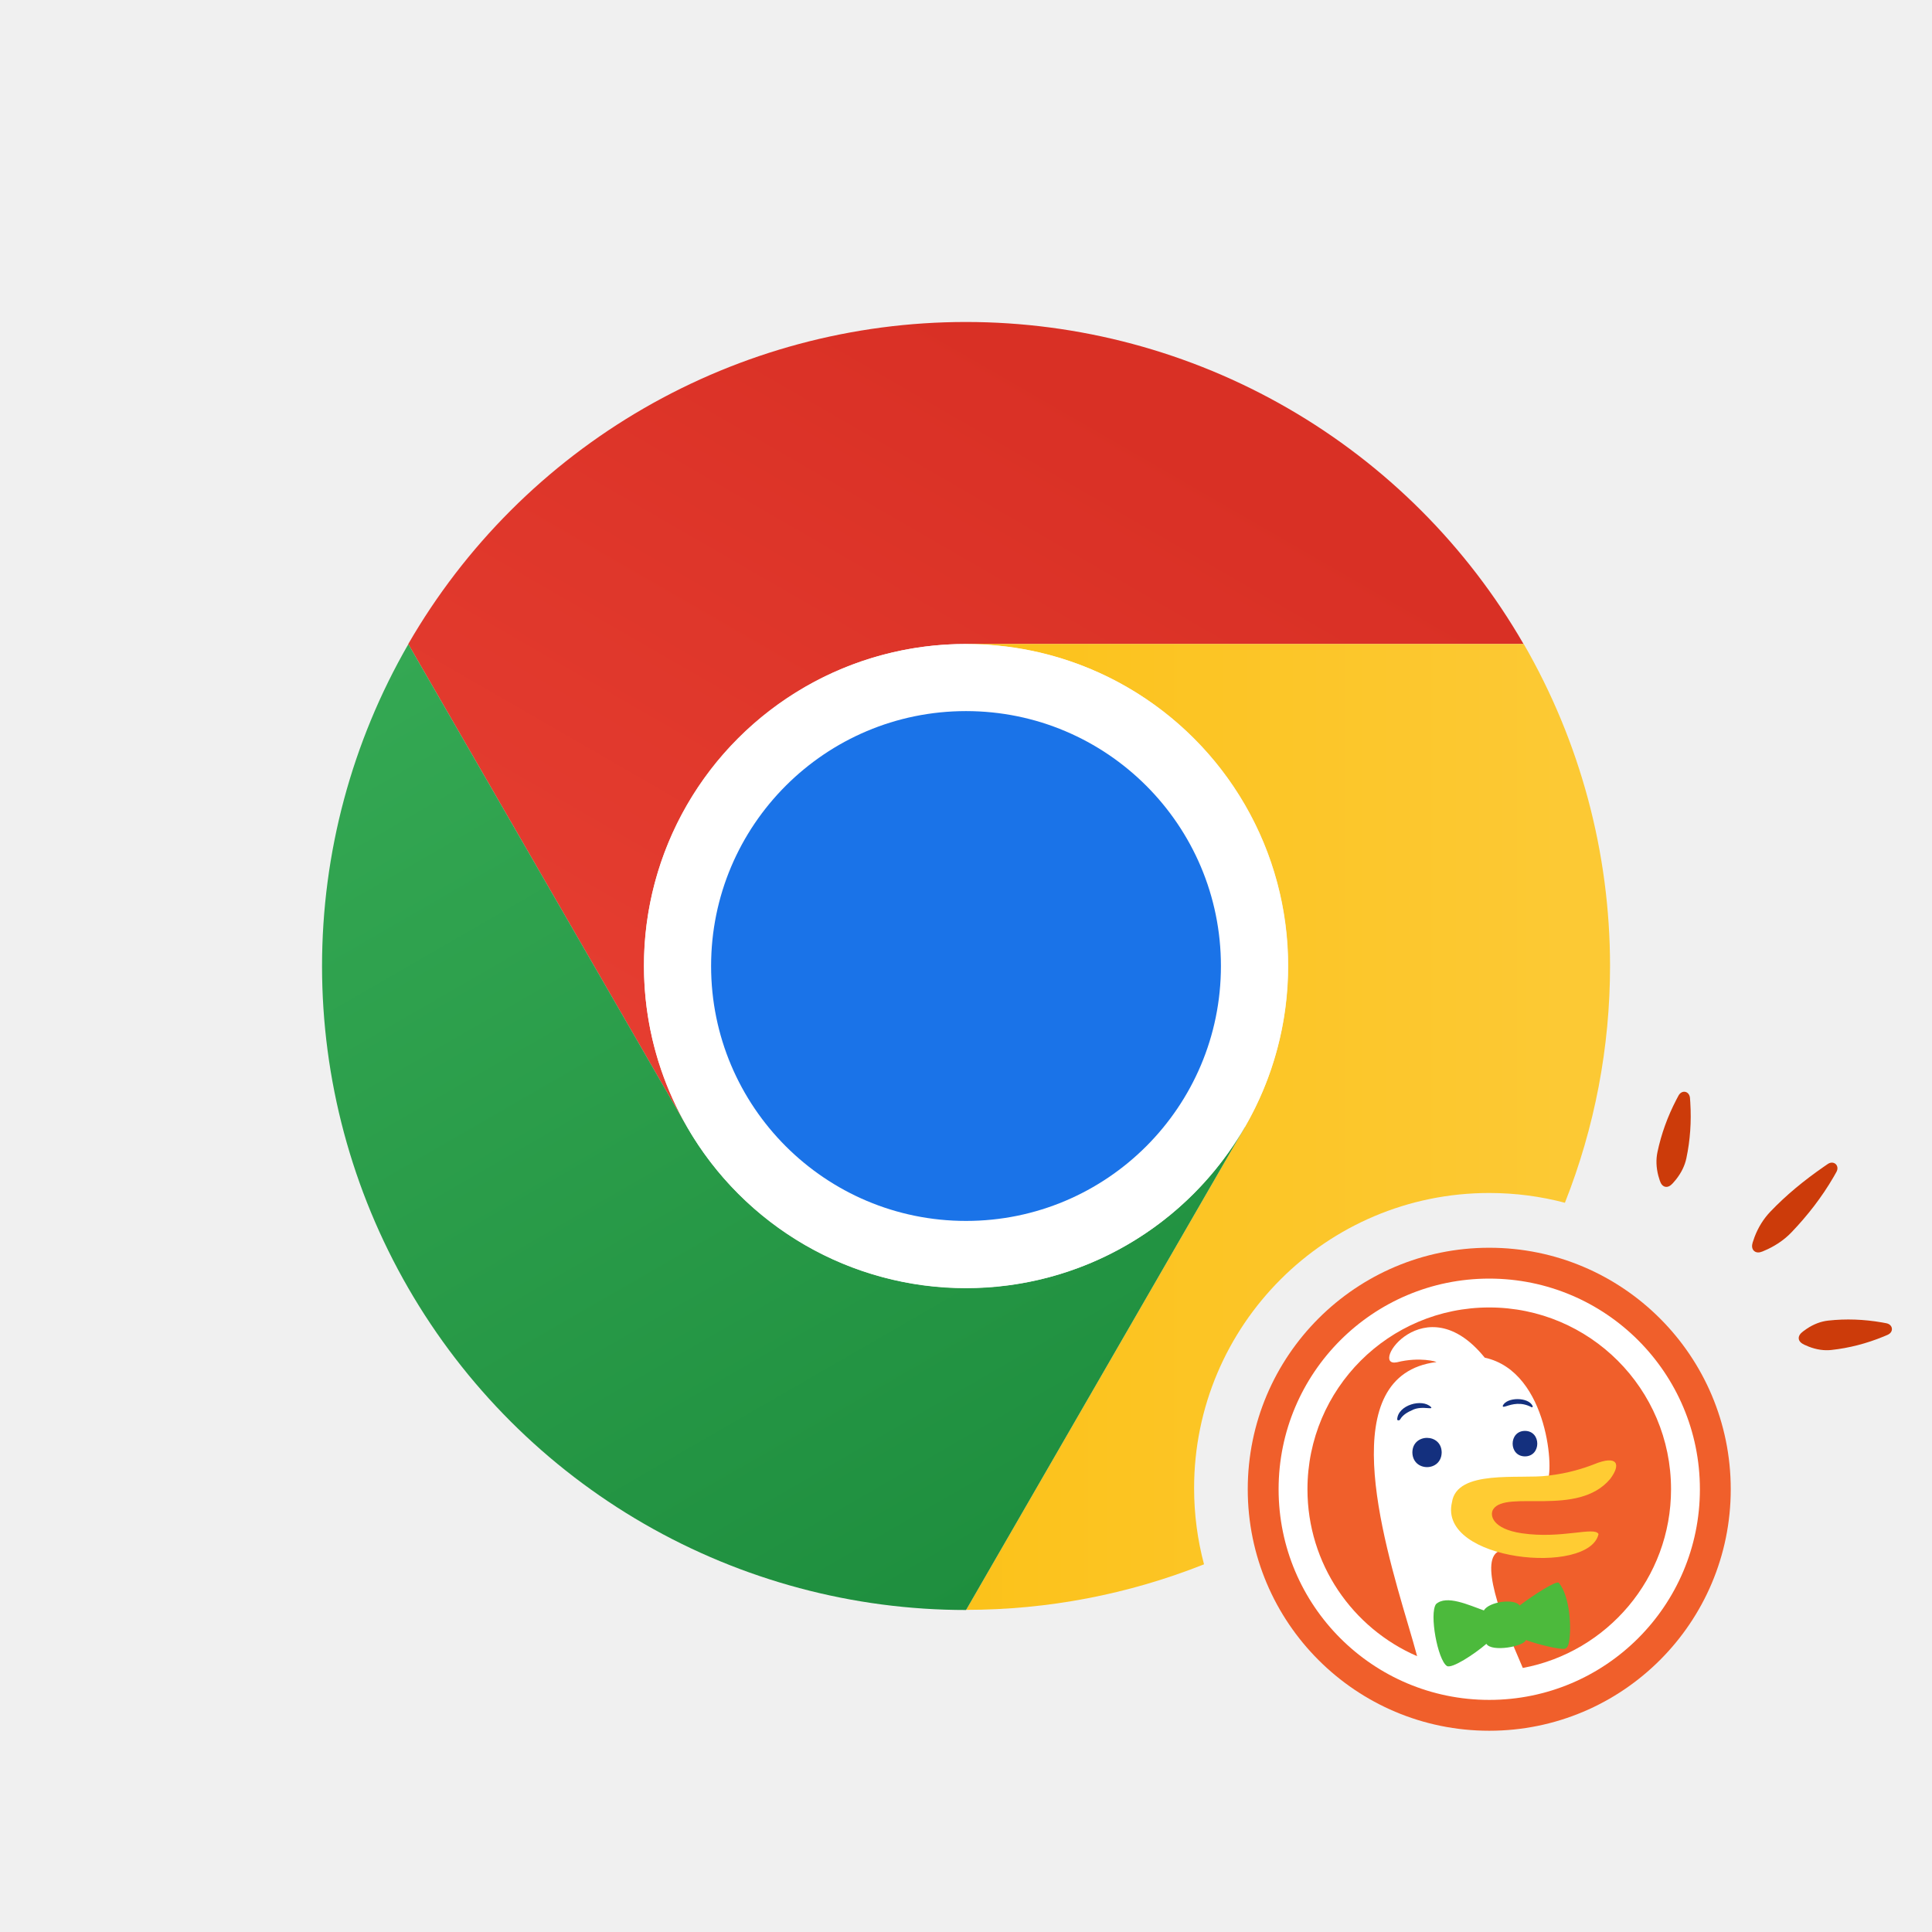
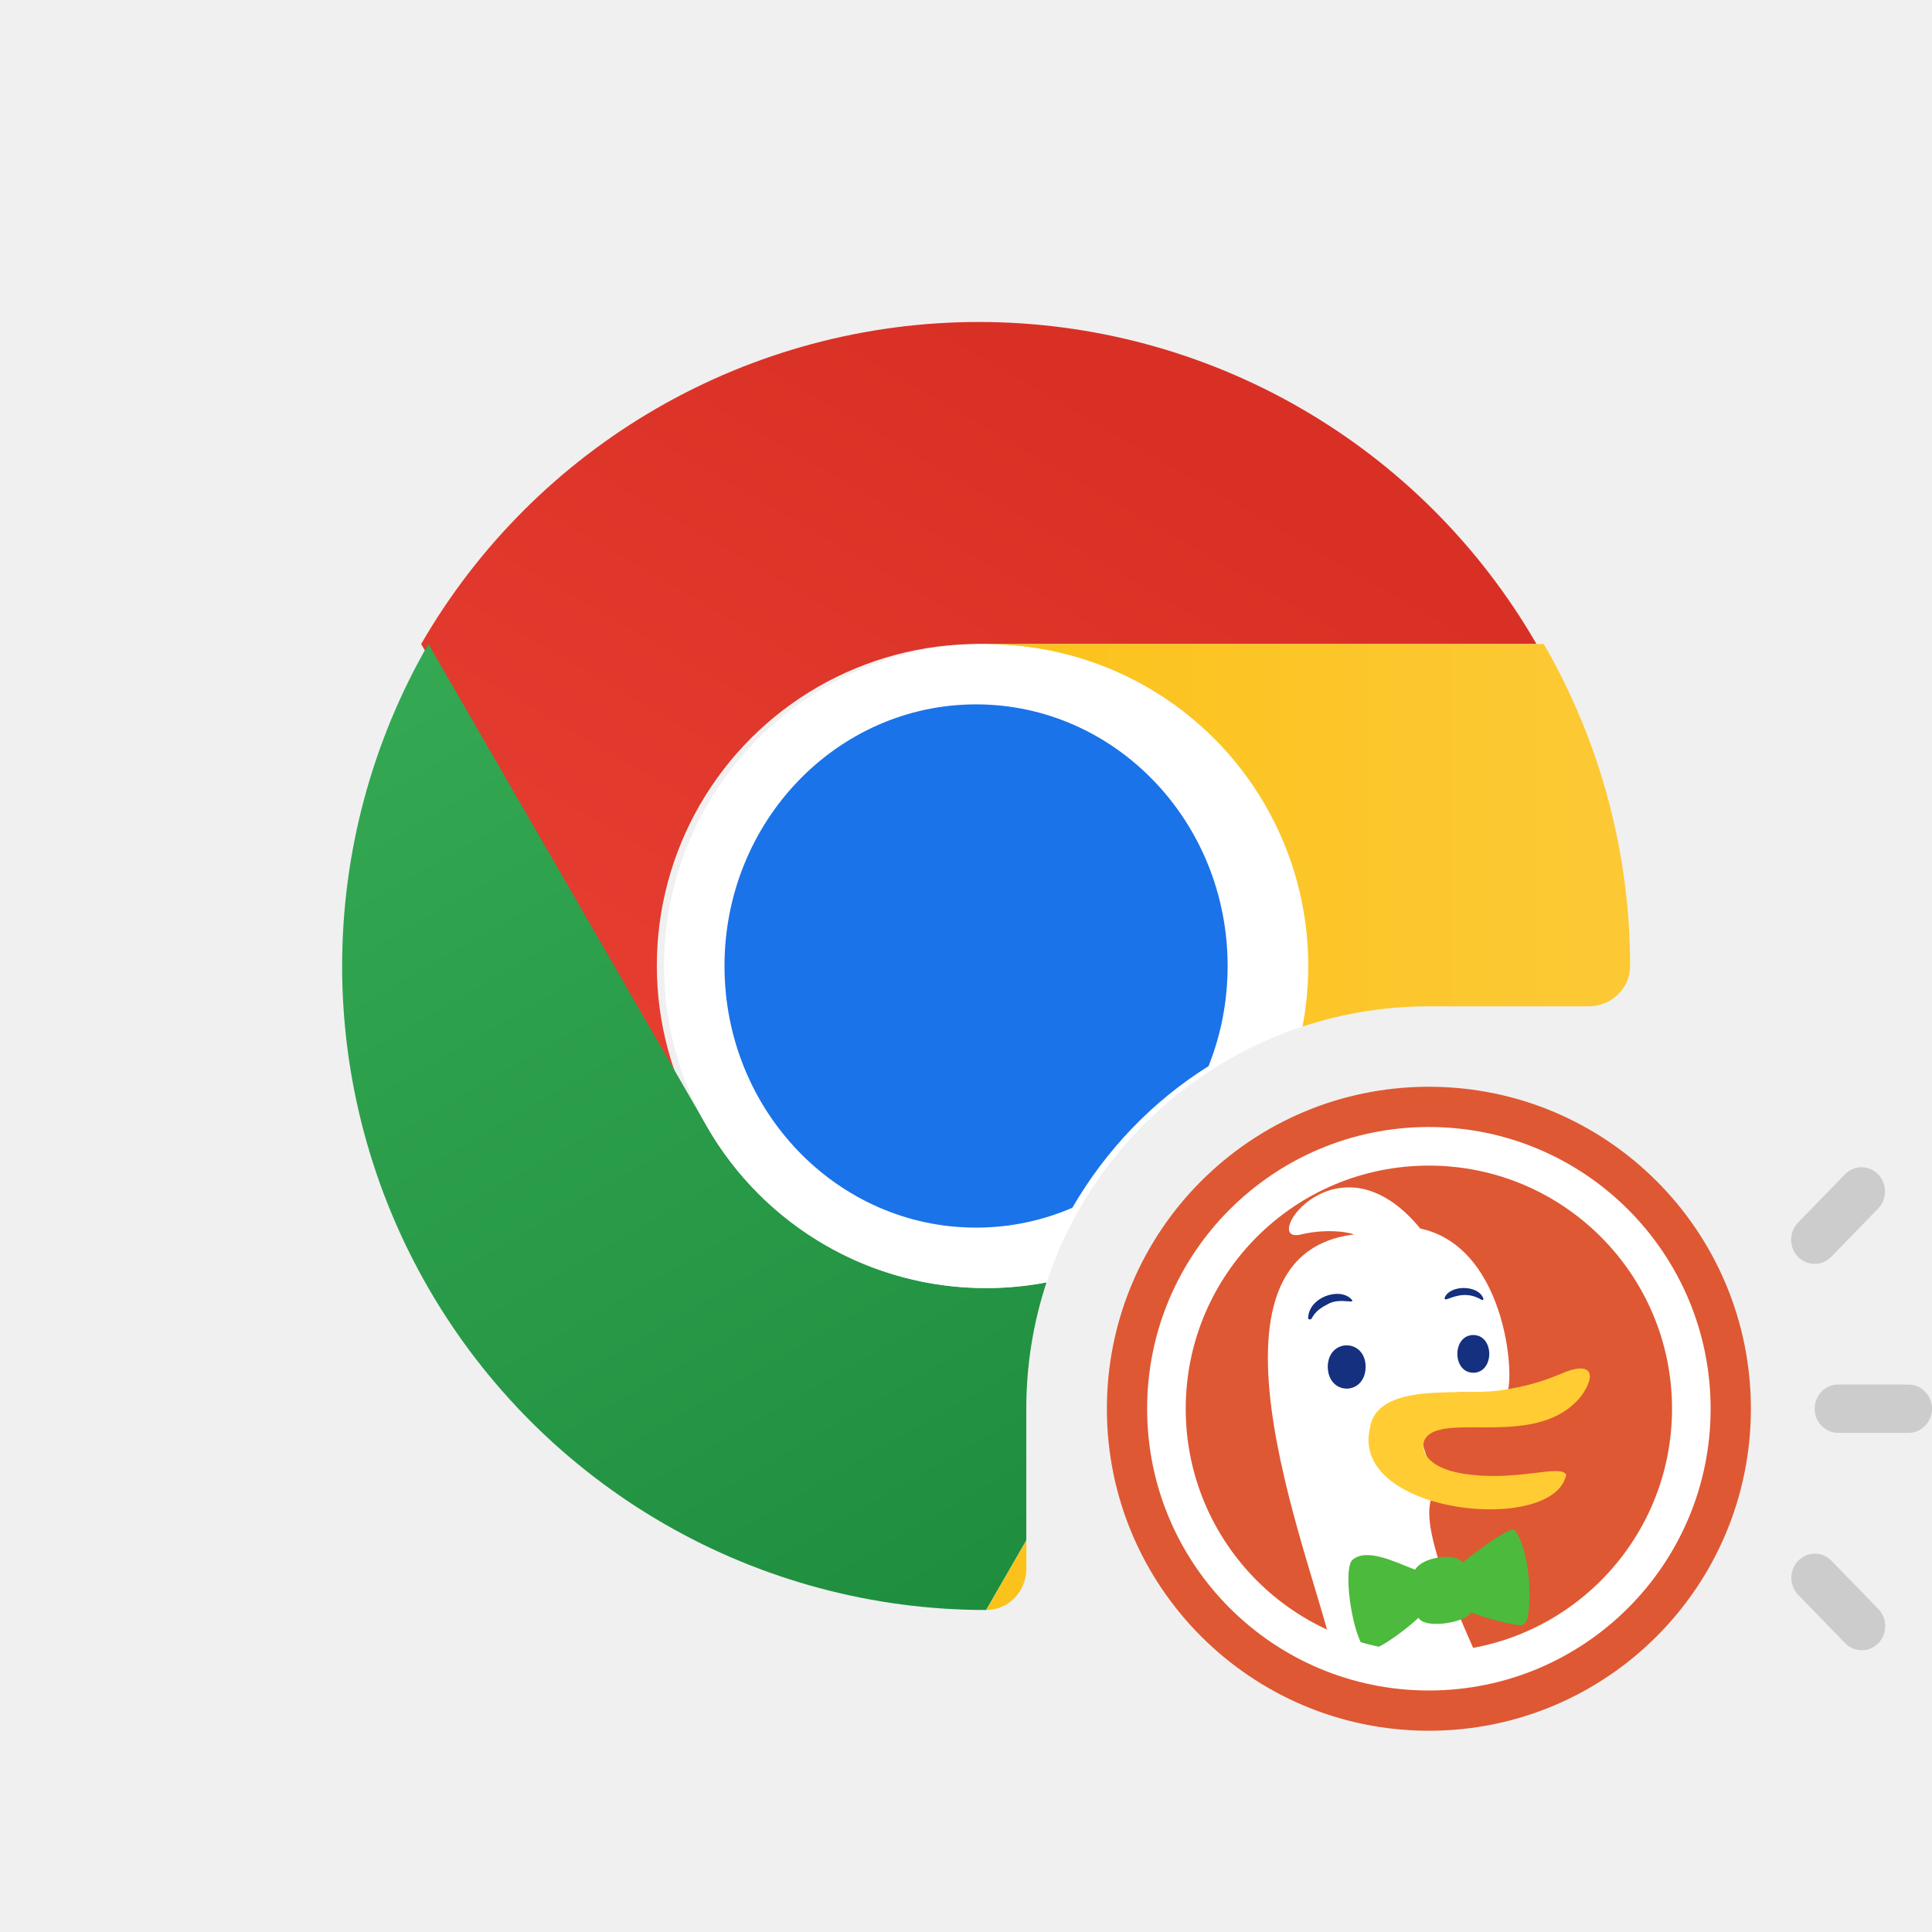
<svg xmlns="http://www.w3.org/2000/svg" width="96" height="96" viewBox="0 0 96 96" fill="none">
-   <path d="M47.995 31.999L75.703 31.999C72.896 27.134 68.857 23.094 63.992 20.286C59.128 17.477 53.61 15.999 47.993 15.999C42.376 15.999 36.858 17.479 31.994 20.288C27.13 23.097 23.092 27.138 20.285 32.003L34.139 55.999L34.151 55.996C32.742 53.566 31.998 50.807 31.995 47.997C31.992 45.188 32.73 42.427 34.133 39.994C35.537 37.56 37.558 35.54 39.991 34.136C42.425 32.733 45.186 31.995 47.995 31.999Z" fill="url(#paint0_linear_12697_79597)" />
-   <path d="M75.712 31.997C78.522 36.861 80.001 42.378 80.002 47.995C80.003 52.039 79.237 56.031 77.76 59.765C76.561 59.448 75.3 59.279 74.001 59.279C65.901 59.279 59.334 65.845 59.334 73.945C59.334 75.254 59.506 76.523 59.827 77.73C56.078 79.22 52.068 79.993 48.006 79.993L61.86 55.997C63.267 53.566 64.01 50.806 64.011 47.997C64.012 45.188 63.273 42.427 61.867 39.995C60.462 37.562 58.44 35.543 56.005 34.141C53.571 32.739 50.809 32.004 48 32.009L48.003 31.997H75.712Z" fill="url(#paint1_linear_12697_79597)" />
-   <path d="M34.145 56.004L20.29 32.008C17.481 36.872 16.002 42.39 16.002 48.007C16.002 53.624 17.48 59.142 20.289 64.006C23.098 68.87 27.138 72.909 32.003 75.716C36.868 78.524 42.386 80.001 48.003 80L61.857 56.004L61.848 55.995C60.448 58.43 58.431 60.454 55.999 61.861C53.568 63.269 50.809 64.01 47.999 64.011C45.19 64.012 42.43 63.272 39.997 61.867C37.565 60.461 35.546 58.439 34.145 56.004Z" fill="url(#paint2_linear_12697_79597)" />
-   <path d="M48 64C56.837 64 64 56.837 64 48C64 39.163 56.837 32 48 32C39.163 32 32 39.163 32 48C32 56.837 39.163 64 48 64Z" fill="white" />
-   <path d="M48.001 60.667C54.996 60.667 60.667 54.996 60.667 48.001C60.667 41.005 54.996 35.334 48.001 35.334C41.005 35.334 35.334 41.005 35.334 48.001C35.334 54.996 41.005 60.667 48.001 60.667Z" fill="#1A73E8" />
-   <path d="M90.846 65.619C91.722 65.523 92.612 65.554 93.515 65.711C93.586 65.724 93.657 65.737 93.729 65.751C93.797 65.764 93.863 65.792 93.915 65.838C93.967 65.885 94 65.947 94.007 66.013C94.015 66.079 93.996 66.146 93.955 66.203C93.914 66.259 93.855 66.3 93.792 66.328C93.725 66.357 93.658 66.385 93.592 66.413C92.743 66.761 91.881 66.983 91.005 67.079C90.639 67.119 90.263 67.064 89.876 66.914C89.803 66.886 89.73 66.854 89.656 66.819C89.587 66.786 89.521 66.747 89.47 66.696C89.418 66.644 89.386 66.584 89.379 66.518C89.371 66.453 89.39 66.386 89.429 66.325C89.468 66.263 89.525 66.211 89.584 66.164C89.649 66.114 89.714 66.067 89.779 66.024C90.124 65.794 90.48 65.659 90.846 65.619Z" fill="#CC3B0A" />
-   <path d="M91.023 57.77C91.094 57.77 91.162 57.795 91.213 57.841C91.263 57.887 91.294 57.952 91.301 58.023C91.307 58.094 91.288 58.165 91.254 58.227C91.209 58.309 91.164 58.389 91.117 58.47C90.526 59.49 89.81 60.404 89.026 61.225C88.698 61.569 88.305 61.847 87.844 62.068C87.757 62.109 87.668 62.148 87.575 62.186C87.504 62.215 87.428 62.235 87.353 62.233C87.277 62.23 87.208 62.204 87.157 62.157C87.105 62.11 87.073 62.044 87.063 61.969C87.053 61.894 87.066 61.816 87.088 61.743C87.118 61.647 87.149 61.553 87.184 61.462C87.369 60.978 87.632 60.56 87.963 60.212C88.758 59.378 89.642 58.657 90.597 57.993C90.673 57.94 90.748 57.888 90.825 57.836C90.883 57.797 90.952 57.771 91.023 57.77Z" fill="#CC3B0A" />
-   <path d="M83.546 54.287C83.607 54.252 83.675 54.24 83.741 54.254C83.806 54.267 83.864 54.306 83.905 54.363C83.947 54.42 83.968 54.489 83.974 54.558C83.98 54.633 83.985 54.708 83.99 54.783C84.049 55.73 83.985 56.652 83.796 57.547C83.717 57.922 83.544 58.276 83.278 58.611C83.228 58.674 83.174 58.736 83.118 58.798C83.066 58.853 83.009 58.905 82.944 58.939C82.879 58.972 82.81 58.984 82.745 58.97C82.679 58.956 82.621 58.917 82.575 58.861C82.529 58.804 82.499 58.733 82.474 58.661C82.447 58.582 82.422 58.504 82.402 58.426C82.294 58.012 82.28 57.618 82.359 57.243C82.548 56.348 82.861 55.479 83.299 54.637C83.334 54.57 83.369 54.504 83.405 54.438C83.439 54.377 83.485 54.322 83.546 54.287Z" fill="#CC3B0A" />
-   <path d="M62 74C62 67.373 67.373 62 74 62C80.627 62 86 67.373 86 74C86 80.627 80.627 86 74 86C67.373 86 62 80.627 62 74Z" fill="#F05F2B" />
-   <path fill-rule="evenodd" clip-rule="evenodd" d="M74 63.533C68.219 63.533 63.533 68.219 63.533 74C63.533 79.781 68.219 84.467 74 84.467C79.781 84.467 84.467 79.781 84.467 74C84.467 68.219 79.781 63.533 74 63.533ZM64.967 74C64.967 69.011 69.011 64.967 74 64.967C78.989 64.967 83.033 69.011 83.033 74C83.033 78.419 79.859 82.097 75.667 82.88C74.578 80.378 73.442 77.382 74.553 77.051C73.231 74.666 73.498 73.1 76.243 73.583L76.247 73.583C76.555 73.618 76.788 73.645 76.861 73.598C77.233 73.362 77.002 68.167 73.775 67.461C70.805 63.787 67.978 67.978 69.412 67.691C70.559 67.404 71.411 67.669 71.371 67.68C66.305 68.319 68.661 76.301 69.961 80.707C70.14 81.313 70.299 81.852 70.416 82.294C67.21 80.907 64.967 77.715 64.967 74Z" fill="white" />
-   <path d="M77.967 81.567C77.935 81.773 77.864 81.91 77.738 81.929C77.499 81.966 76.427 81.721 75.818 81.489C75.749 81.808 74.117 82.109 73.858 81.681C73.266 82.193 72.131 82.936 71.894 82.781C71.44 82.483 71.012 80.192 71.354 79.708C71.874 79.236 72.966 79.75 73.732 80.021C73.992 79.582 75.25 79.415 75.511 79.776C76.199 79.253 77.347 78.515 77.459 78.65C78.017 79.323 78.088 80.923 77.967 81.567L77.967 81.567Z" fill="#4CBA3C" />
-   <path fill-rule="evenodd" clip-rule="evenodd" d="M72.147 74.652C72.381 72.991 75.52 73.511 76.923 73.324C77.946 73.205 78.705 72.954 79.211 72.757C80.372 72.281 80.569 72.754 80.002 73.496C78.399 75.396 74.835 74.013 74.197 74.996C74.01 75.287 74.154 75.972 75.621 76.188C77.601 76.479 79.229 75.837 79.43 76.225C78.978 78.299 71.457 77.593 72.146 74.653L72.147 74.652Z" fill="#FFCC33" />
-   <path d="M76.154 69.86C75.947 69.41 74.879 69.413 74.675 69.842C74.657 69.931 74.731 69.908 74.873 69.863C75.121 69.785 75.576 69.642 76.1 69.922C76.141 69.94 76.181 69.897 76.154 69.86Z" fill="#14307E" />
-   <path d="M70.939 69.968C70.74 69.954 70.419 69.93 70.153 70.078C69.763 70.244 69.637 70.423 69.561 70.546C69.534 70.591 69.426 70.586 69.426 70.533C69.452 69.817 70.666 69.472 71.107 69.917C71.16 69.984 71.082 69.978 70.939 69.968Z" fill="#14307E" />
-   <path d="M75.774 72.367C74.958 72.363 74.958 71.104 75.774 71.1C76.591 71.104 76.591 72.363 75.774 72.367Z" fill="#14307E" />
-   <path d="M71.636 72.172C71.62 73.143 70.197 73.143 70.18 72.172C70.185 71.205 71.632 71.206 71.636 72.172Z" fill="#14307E" />
+   <path d="M48.637 31.999L76.346 31.999C73.538 27.134 69.499 23.094 64.634 20.286C59.77 17.477 54.252 15.999 48.635 15.999C43.018 15.999 37.5 17.479 32.636 20.288C27.773 23.097 23.734 27.138 20.927 32.003L34.781 55.999L34.793 55.996C33.384 53.566 32.64 50.807 32.637 47.997C32.634 45.188 33.372 42.427 34.775 39.994C36.179 37.56 38.2 35.54 40.633 34.136C43.067 32.733 45.828 31.995 48.637 31.999Z" fill="url(#paint0_linear_5928_6994)" />
+   <path d="M21.288 32L35.142 56C36.543 58.435 38.562 60.458 40.994 61.864C43.426 63.27 46.186 64.01 48.996 64.009C50.008 64.008 51.014 63.912 52 63.723C51.349 65.697 50.996 67.806 50.996 69.999V76.541L49 80C43.383 80.002 37.865 78.524 33 75.716C28.136 72.908 24.096 68.868 21.287 64.003C18.478 59.138 17 53.619 17 48.002C17 42.384 18.479 36.865 21.288 32Z" fill="url(#paint1_linear_5928_6994)" />
+   <path d="M52.007 63.718C51.033 63.903 50.028 64 49 64C40.163 64 33 56.837 33 48C33 39.163 40.163 32 49 32C57.837 32 65 39.163 65 48C65 49.028 64.903 50.033 64.718 51.007C58.725 52.987 53.987 57.725 52.007 63.718Z" fill="white" />
+   <path d="M53.285 60.013C51.812 60.649 50.195 61 48.5 61C41.596 61 36 55.18 36 48C36 40.82 41.596 35 48.5 35C55.404 35 61 40.82 61 48C61 49.763 60.663 51.444 60.051 52.977C57.28 54.71 54.952 57.132 53.285 60.013Z" fill="#1A73E8" />
+   <path d="M51 76.545L49.006 80C50.128 80 51 79.064 51 77.942V76.545Z" fill="url(#paint2_linear_5928_6994)" />
+   <path d="M78.932 50.004C80.059 50.004 81 49.127 81 48C80.999 42.382 79.519 36.864 76.71 32L49.003 32L49 32.012C51.809 32.007 54.57 32.742 57.005 34.144C59.439 35.547 61.461 37.566 62.866 39.998C64.272 42.431 65.011 45.191 65.01 48.001C65.009 49.015 64.912 50.022 64.723 51.009C66.697 50.357 68.806 50.004 70.999 50.004H78.932Z" fill="url(#paint3_linear_5928_6994)" />
+   <path d="M92.501 58C92.799 58 93.096 58.12 93.324 58.354C93.778 58.822 93.778 59.584 93.324 60.052L90.991 62.451C90.536 62.919 89.796 62.919 89.341 62.451C88.886 61.983 88.886 61.221 89.341 60.754L91.674 58.354C91.901 58.12 92.198 58 92.496 58H92.501Z" fill="#CCCCCC" />
+   <path d="M91.335 68.798H94.834C95.475 68.798 96 69.338 96 69.998C96 70.658 95.475 71.198 94.834 71.198H91.335C90.694 71.198 90.169 70.658 90.169 69.998C90.169 69.338 90.694 68.798 91.335 68.798Z" fill="#CCCCCC" />
+   <path d="M89.353 77.552C89.58 77.318 89.878 77.198 90.175 77.198H90.181C90.478 77.198 90.776 77.318 91.003 77.552L93.335 79.951C93.79 80.419 93.79 81.181 93.335 81.649C92.881 82.117 92.14 82.117 91.685 81.649L89.353 79.249C88.898 78.781 88.898 78.02 89.353 77.552Z" fill="#CCCCCC" />
+   <path d="M55 70C55 61.163 62.163 54 71 54C79.837 54 87 61.163 87 70C87 78.837 79.837 86 71 86C62.163 86 55 78.837 55 70Z" fill="#DE5833" />
+   <path d="M74.817 69.317C74.717 69.38 74.394 69.344 73.968 69.296C70.194 68.646 69.826 70.757 71.644 73.971C69.998 74.452 71.94 79.107 73.523 82.602C71.791 83.204 68.603 83.074 67.128 82.541C67.126 82.533 67.123 82.525 67.121 82.517C66.797 82.4 66.395 82.401 66.208 82.15C65.7 78.73 58.623 62.41 67.27 61.341C67.324 61.325 66.153 60.968 64.576 61.355C62.604 61.742 66.491 56.093 70.574 61.045C75.011 61.996 75.329 68.998 74.818 69.317L74.817 69.317Z" fill="white" />
+   <path d="M75.933 80.223C75.891 80.519 75.797 80.717 75.629 80.745C75.312 80.797 73.891 80.444 73.084 80.111C72.992 80.569 70.828 81.003 70.485 80.387C69.699 81.125 68.195 82.194 67.88 81.97C67.278 81.542 66.711 78.244 67.164 77.547C67.853 76.867 69.301 77.607 70.317 77.998C70.662 77.365 72.33 77.125 72.676 77.644C73.588 76.891 75.111 75.829 75.259 76.023C76 76.992 76.094 79.295 75.933 80.223Z" fill="#4CBA3C" />
+   <path fill-rule="evenodd" clip-rule="evenodd" d="M68.061 71.012C68.375 68.614 72.582 69.364 74.463 69.095C75.834 68.924 76.852 68.561 77.529 68.277C79.085 67.589 79.35 68.272 78.589 69.344C76.441 72.086 71.664 70.09 70.808 71.508C70.558 71.928 70.752 72.917 72.717 73.228C75.372 73.649 77.553 72.722 77.823 73.282C77.217 76.275 67.136 75.256 68.06 71.013L68.061 71.012Z" fill="#FFCC33" />
+   <path d="M73.7 64.501C73.431 63.835 72.051 63.84 71.787 64.475C71.763 64.606 71.859 64.572 72.043 64.506C72.363 64.39 72.951 64.178 73.629 64.593C73.682 64.619 73.734 64.556 73.7 64.501Z" fill="#14307E" />
+   <path d="M66.956 64.66C66.7 64.639 66.284 64.605 65.94 64.824C65.436 65.07 65.273 65.334 65.175 65.516C65.139 65.583 65 65.576 65 65.497C65.034 64.438 66.603 63.927 67.174 64.585C67.243 64.684 67.141 64.676 66.956 64.66Z" fill="#14307E" />
+   <path d="M73.208 68.211C72.152 68.205 72.152 66.342 73.208 66.336C74.264 66.342 74.264 68.205 73.208 68.211Z" fill="#14307E" />
+   <path d="M67.858 67.922C67.837 69.359 65.997 69.359 65.976 67.922C65.982 66.492 67.852 66.493 67.858 67.922Z" fill="#14307E" />
+   <path fill-rule="evenodd" clip-rule="evenodd" d="M71 57.918C64.327 57.918 58.918 63.327 58.918 70C58.918 76.673 64.327 82.082 71 82.082C77.673 82.082 83.082 76.673 83.082 70C83.082 63.327 77.673 57.918 71 57.918ZM57 70C57 62.268 63.268 56 71 56C78.732 56 85 62.268 85 70C85 77.732 78.732 84 71 84C63.268 84 57 77.732 57 70Z" fill="white" />
  <defs>
-     <linearGradient id="paint0_linear_12697_79597" x1="72.247" y1="30.002" x2="44.538" y2="77.996" gradientUnits="userSpaceOnUse">
+     <linearGradient id="paint0_linear_5928_6994" x1="72.889" y1="30.002" x2="45.18" y2="77.996" gradientUnits="userSpaceOnUse">
      <stop stop-color="#D93025" />
      <stop offset="1" stop-color="#EA4335" />
    </linearGradient>
-     <linearGradient id="paint1_linear_12697_79597" x1="77.528" y1="35.999" x2="22.11" y2="35.999" gradientUnits="userSpaceOnUse">
+     <linearGradient id="paint1_linear_5928_6994" x1="52.46" y1="78.002" x2="24.743" y2="30.005" gradientUnits="userSpaceOnUse">
+       <stop stop-color="#1E8E3E" />
+       <stop offset="1" stop-color="#34A853" />
+     </linearGradient>
+     <linearGradient id="paint2_linear_5928_6994" x1="78.526" y1="36.003" x2="23.111" y2="36.002" gradientUnits="userSpaceOnUse">
      <stop stop-color="#FCC934" />
      <stop offset="1" stop-color="#FBBC04" />
    </linearGradient>
-     <linearGradient id="paint2_linear_12697_79597" x1="51.464" y1="78.002" x2="23.755" y2="30.008" gradientUnits="userSpaceOnUse">
-       <stop stop-color="#1E8E3E" />
-       <stop offset="1" stop-color="#34A853" />
+     <linearGradient id="paint3_linear_5928_6994" x1="78.526" y1="36.003" x2="23.111" y2="36.002" gradientUnits="userSpaceOnUse">
+       <stop stop-color="#FCC934" />
+       <stop offset="1" stop-color="#FBBC04" />
    </linearGradient>
  </defs>
</svg>
